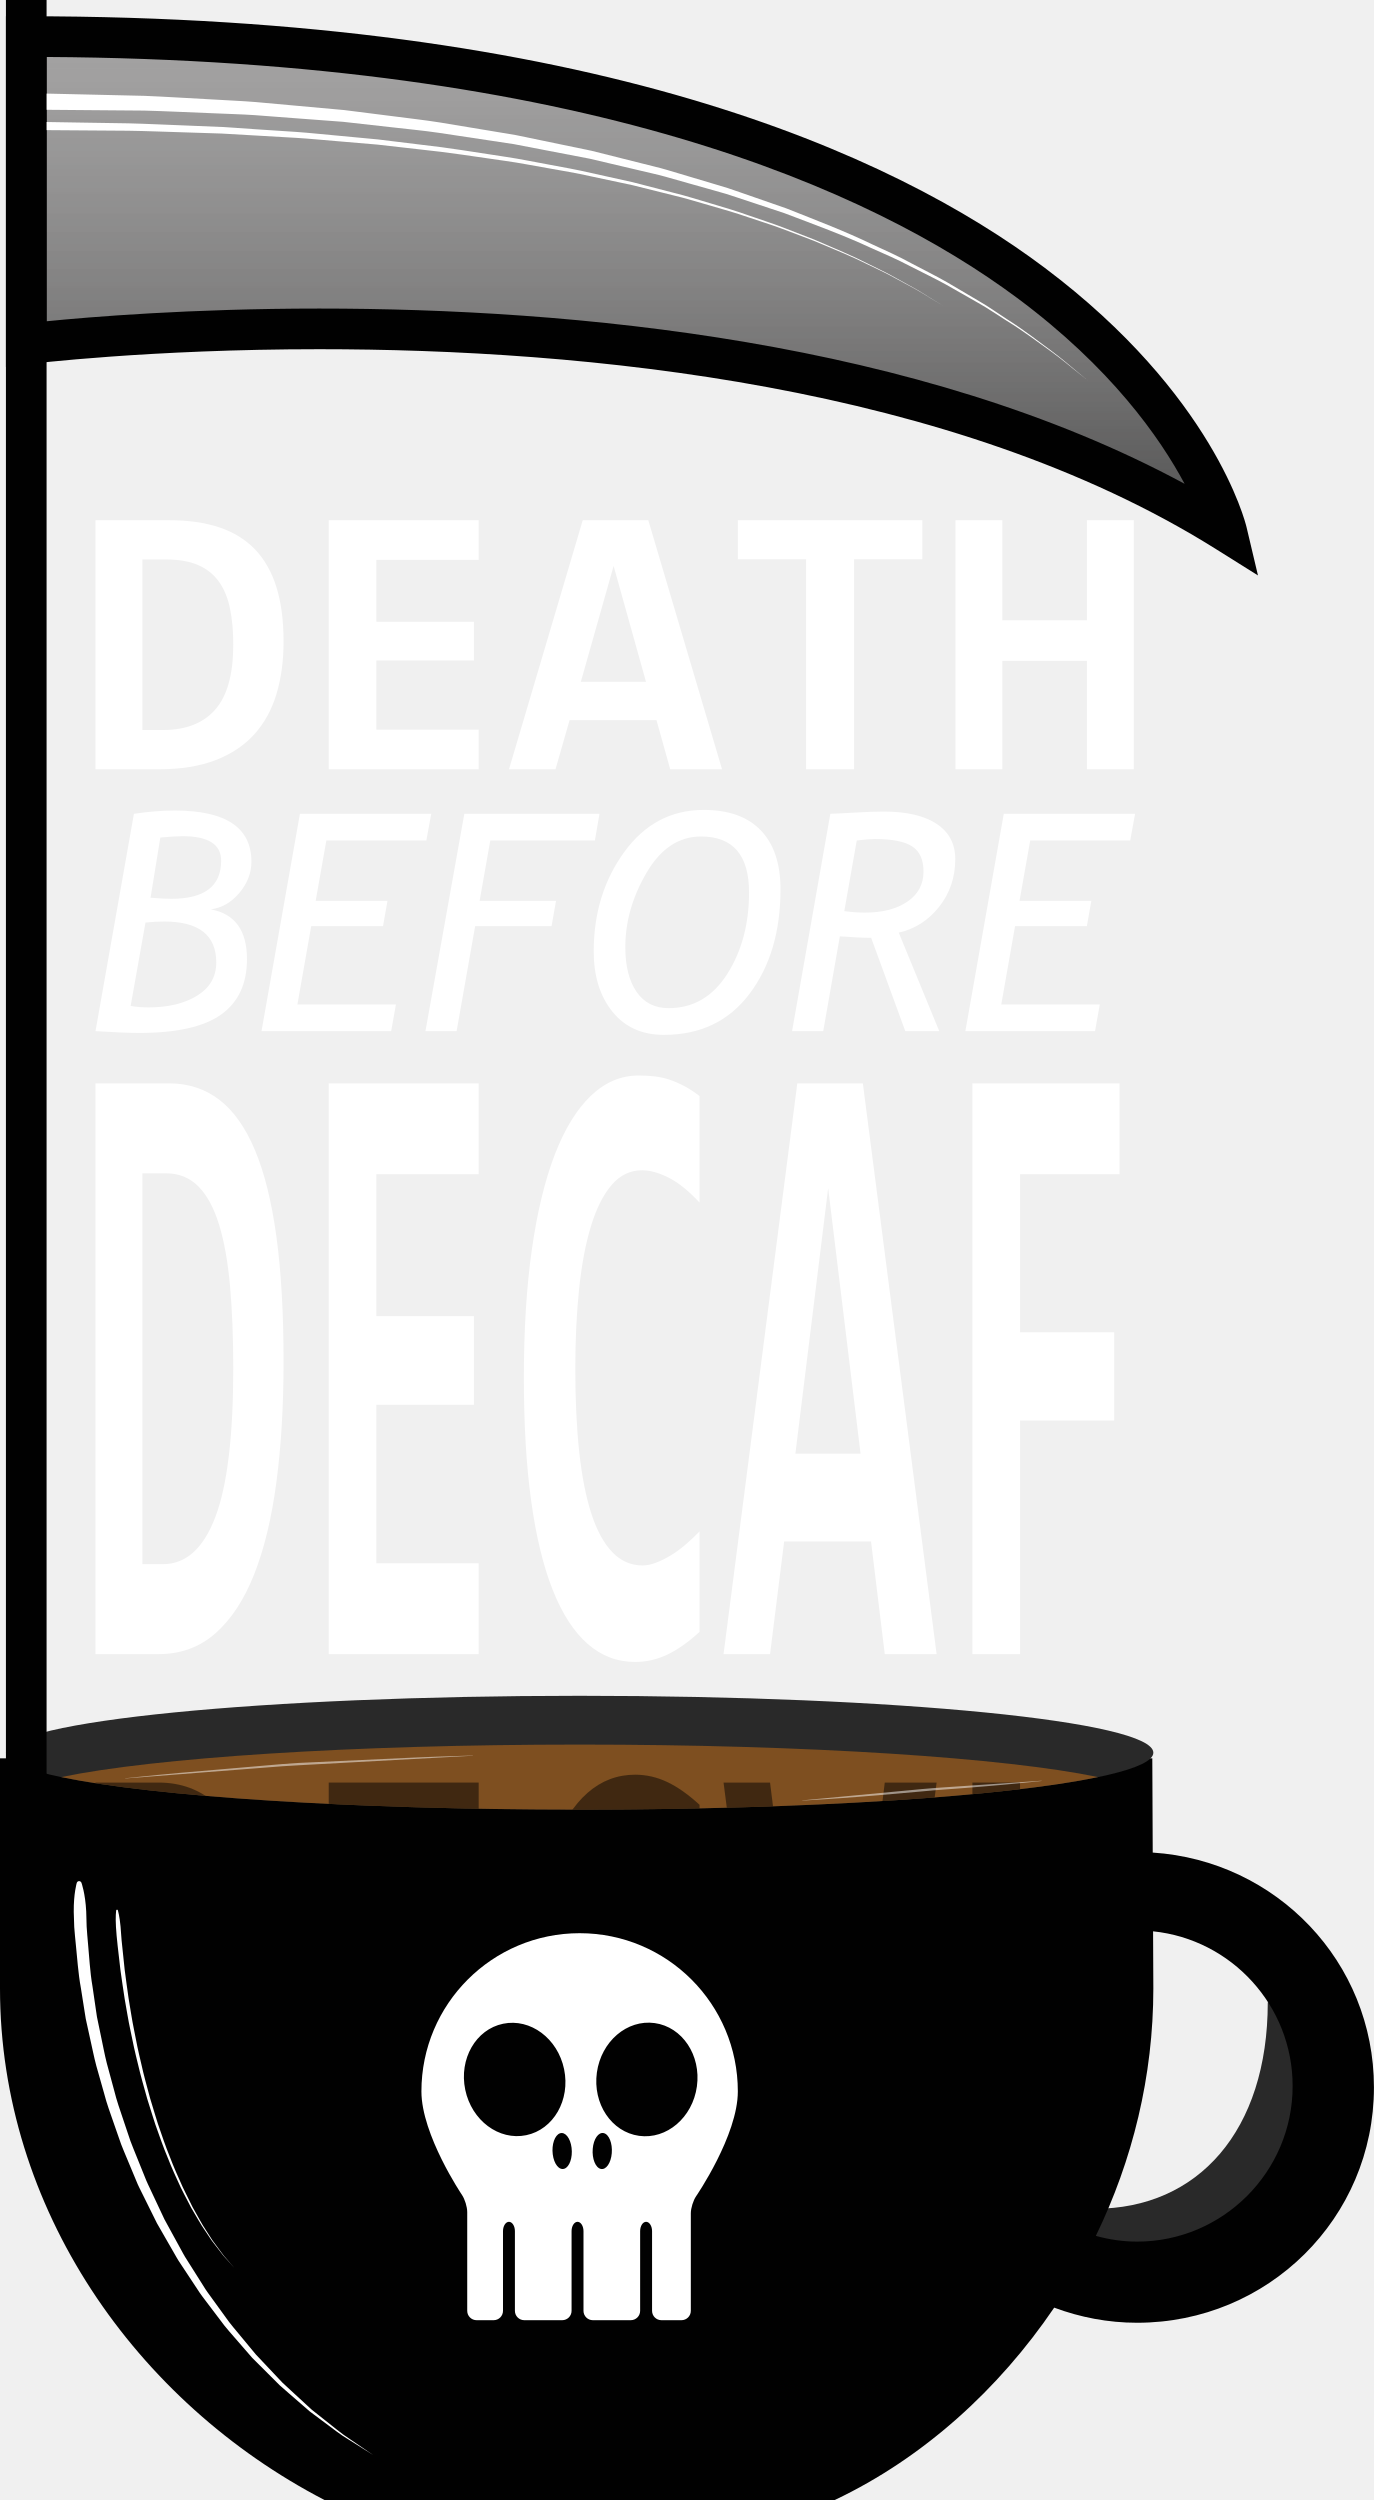
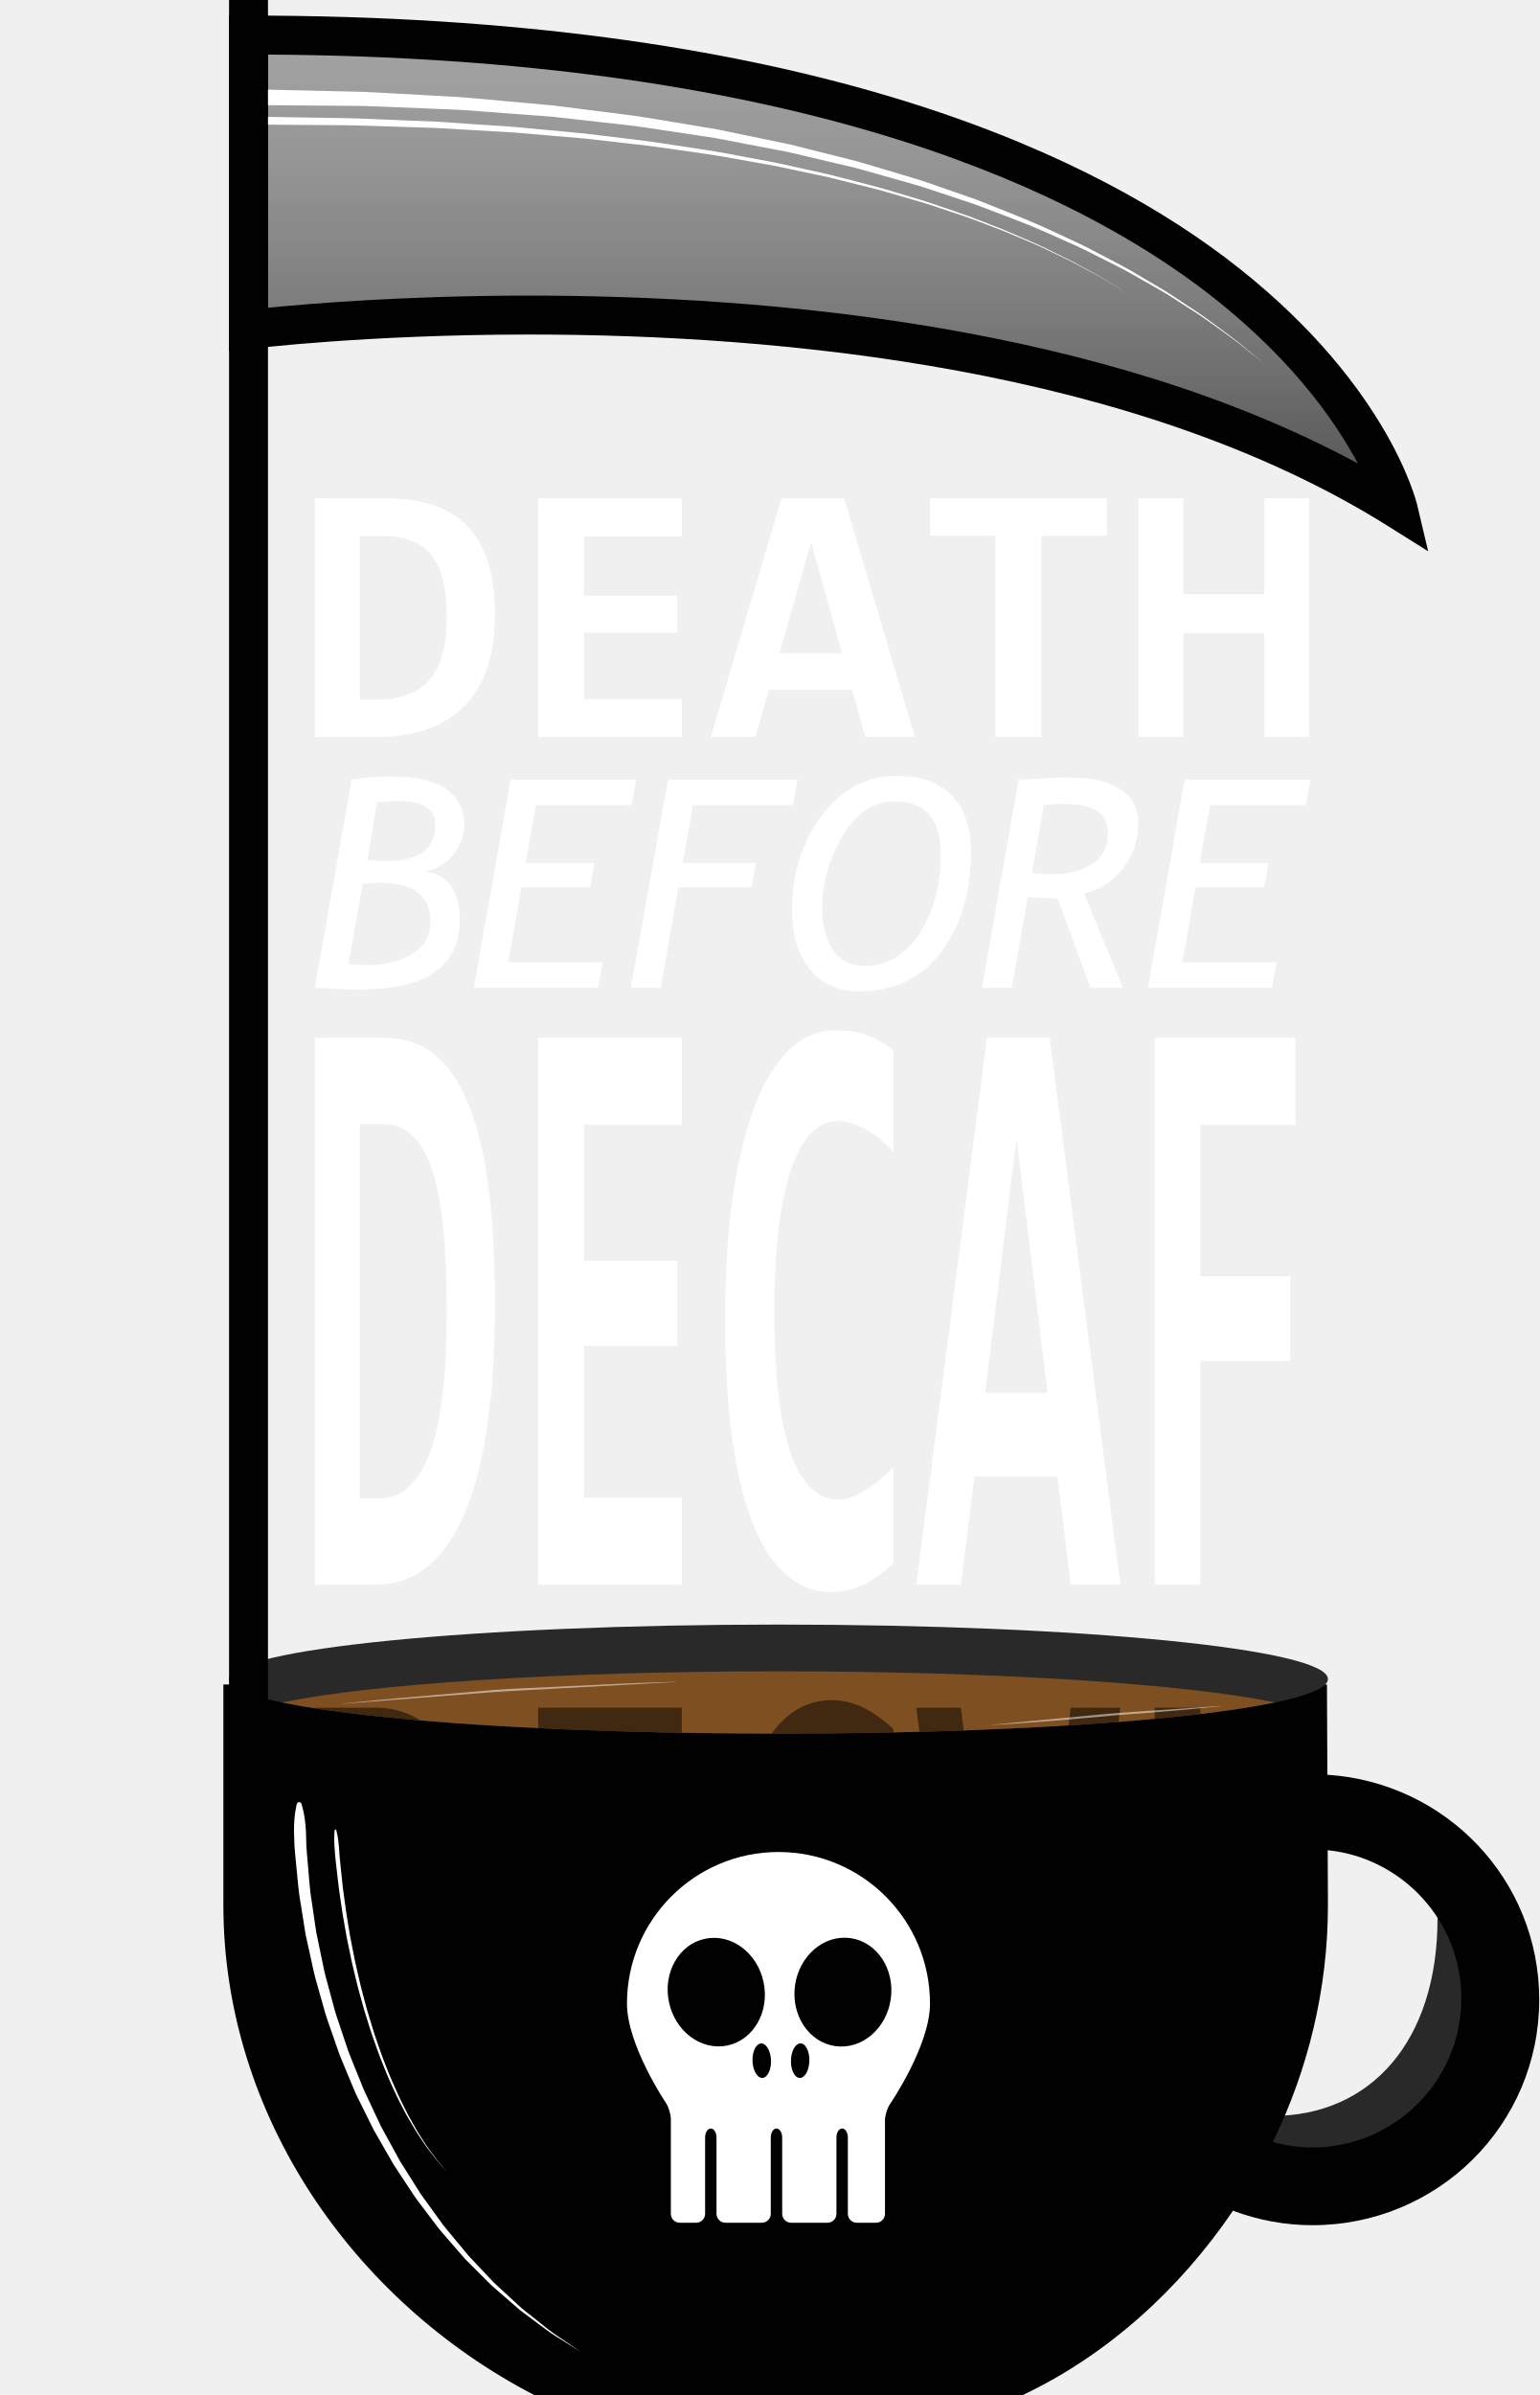
- <svg xmlns="http://www.w3.org/2000/svg" xmlns:xlink="http://www.w3.org/1999/xlink" version="1.1" x="0px" y="0px" viewBox="0 0 294.536 535.933" enable-background="new 0 0 294.536 535.933" xml:space="preserve">
+ <svg xmlns="http://www.w3.org/2000/svg" xmlns:xlink="http://www.w3.org/1999/xlink" version="1.1" x="0px" y="0px" viewBox="-50 0 344.536 535.933" xml:space="preserve">
  <g id="Layer_1">
</g>
  <g id="Layer_2">
</g>
  <g id="Layer_3">
    <g>
      <path fill="#292929" d="M231.8,487.221l31.182-6.795l16.93-16.263l4.192-38.498l-12.328,3.592    c0,27.494-14.921,44.241-37.09,44.241" />
      <path fill="#010101" d="M247.114,397.141l-0.09-20.208H0v49.346c0,47.057,29.094,88.654,69.562,109.654H178.95    c18.986-9,35.188-23.762,47.04-41.236c5.53,2.064,11.515,3.24,17.769,3.24c28.042,0,50.777-22.423,50.777-50.465    C294.536,420.56,273.591,398.867,247.114,397.141z M243.759,480.541c-3.065,0-6.021-0.449-8.841-1.229    c7.888-16.208,12.327-34.265,12.327-53.033l-0.056-12.256c16.783,1.722,29.917,15.939,29.917,33.169    C277.106,465.581,262.146,480.541,243.759,480.541z" />
      <path fill="#292929" d="M247.245,375.731c0,6.743-55.063,12.202-122.987,12.202S1.271,382.475,1.271,375.731    c0-6.734,55.063-12.198,122.987-12.198S247.245,368.997,247.245,375.731z" />
      <path fill="#A9A8A8" d="M262.987,114.021C166.639,53.593,5.628,73.726,5.628,73.726V7.843    C237.854,7.843,262.987,114.021,262.987,114.021z" />
      <linearGradient id="SVGID_1_" gradientUnits="userSpaceOnUse" x1="134.308" y1="-60.562" x2="134.308" y2="110.373">
        <stop offset="0" style="stop-color:#FFFFFF;stop-opacity:0" />
        <stop offset="0.316" style="stop-color:#A6A6A6;stop-opacity:0.316" />
        <stop offset="0.65" style="stop-color:#4D4D4D;stop-opacity:0.65" />
        <stop offset="0.886" style="stop-color:#161616;stop-opacity:0.886" />
        <stop offset="1" style="stop-color:#000000" />
      </linearGradient>
      <path opacity="0.5" fill="url(#SVGID_1_)" d="M262.987,114.021C166.639,53.593,5.628,73.726,5.628,73.726V7.843    C237.854,7.843,262.987,114.021,262.987,114.021z" />
      <path fill="#010101" d="M269.674,123.357l-9.001-5.645c-56.469-35.416-135.71-42.851-192.239-42.851    c-36.328,0-62.01,3.157-62.265,3.186L1.271,78.66V3.485h4.357c121.163,0,185.635,29.348,218.384,53.966    c36.154,27.179,42.942,54.422,43.215,55.566L269.674,123.357z M68.434,66.147c54.009,0,128.454,6.727,185.51,37.568    c-5.268-9.871-15.798-24.906-35.896-39.846C186.72,40.595,125.262,12.896,9.984,12.213v56.658    C19.232,67.949,40.83,66.147,68.434,66.147z" />
      <path fill="#FFFFFF" d="M9.142,20.044c0,0,3.695,0.085,10.164,0.233c3.235,0.076,7.161,0.166,11.667,0.27    c4.51,0.18,9.607,0.514,15.165,0.805c2.774,0.175,5.674,0.281,8.66,0.524c2.983,0.271,6.07,0.551,9.241,0.837    c3.173,0.286,6.43,0.577,9.76,0.882c3.316,0.416,6.707,0.847,10.154,1.286c3.44,0.466,6.956,0.821,10.485,1.396    c3.528,0.584,7.097,1.178,10.698,1.773c1.798,0.3,3.604,0.601,5.414,0.903c1.798,0.371,3.604,0.747,5.412,1.12    c3.611,0.75,7.242,1.502,10.868,2.254c3.594,0.902,7.188,1.804,10.769,2.705c1.784,0.468,3.585,0.86,5.348,1.381    c1.758,0.524,3.512,1.049,5.258,1.569c1.75,0.521,3.488,1.04,5.224,1.559c1.735,0.496,3.453,1.035,5.129,1.65    c3.377,1.17,6.711,2.338,9.991,3.476c6.451,2.563,12.733,4.951,18.465,7.731c2.895,1.321,5.718,2.599,8.341,4.041    c2.645,1.406,5.243,2.681,7.653,4.058c2.39,1.408,4.682,2.761,6.86,4.047c2.195,1.259,4.134,2.687,6.032,3.902    c3.813,2.409,6.887,4.88,9.504,6.775c2.601,1.93,4.478,3.648,5.836,4.727c1.336,1.107,2.048,1.693,2.048,1.693    s-0.723-0.574-2.072-1.662c-1.374-1.055-3.277-2.75-5.901-4.637c-2.646-1.861-5.746-4.275-9.588-6.627    c-1.916-1.186-3.869-2.582-6.08-3.808c-2.188-1.25-4.497-2.563-6.902-3.934c-2.425-1.336-5.035-2.57-7.688-3.938    c-2.642-1.399-5.473-2.624-8.375-3.903c-5.753-2.686-12.048-4.97-18.51-7.429c-3.284-1.088-6.621-2.197-10.002-3.32    c-1.679-0.591-3.394-1.092-5.134-1.567c-1.73-0.484-3.472-0.979-5.22-1.469c-1.745-0.494-3.501-0.992-5.263-1.489    c-1.76-0.491-3.557-0.858-5.343-1.296c-3.574-0.846-7.165-1.688-10.756-2.534c-3.624-0.697-7.246-1.393-10.854-2.081    c-1.804-0.348-3.604-0.695-5.396-1.04c-1.812-0.272-3.61-0.549-5.407-0.818c-3.589-0.541-7.151-1.075-10.671-1.607    c-3.519-0.525-7.028-0.823-10.459-1.234c-3.435-0.388-6.813-0.767-10.122-1.135c-3.321-0.248-6.564-0.494-9.729-0.73    c-3.161-0.244-6.235-0.476-9.207-0.7c-2.976-0.203-5.855-0.258-8.614-0.391c-5.523-0.212-10.578-0.47-15.072-0.584    c-4.506-0.035-8.433-0.065-11.669-0.094c-6.47-0.055-10.168-0.086-10.168-0.086L9.142,20.044z" />
      <path fill="#FFFFFF" d="M9.124,26.142c0,0,3.114,0.052,8.562,0.142c2.727,0.038,6.034,0.095,9.828,0.156    c3.797,0.087,8.084,0.31,12.758,0.482c2.335,0.097,4.771,0.198,7.289,0.3c2.517,0.166,5.115,0.339,7.788,0.521    c2.671,0.175,5.418,0.357,8.226,0.542c2.805,0.195,5.663,0.515,8.574,0.771c2.91,0.27,5.866,0.548,8.861,0.832    c2.985,0.364,6.006,0.735,9.052,1.108c6.104,0.665,12.253,1.71,18.416,2.637c3.085,0.447,6.134,1.111,9.19,1.652    c3.054,0.575,6.102,1.1,9.089,1.807c2.995,0.662,5.966,1.319,8.903,1.975c2.91,0.754,5.788,1.497,8.615,2.229    c2.84,0.684,5.573,1.577,8.273,2.364c2.696,0.802,5.334,1.58,7.858,2.49c2.525,0.889,5.01,1.669,7.364,2.572    c2.349,0.913,4.615,1.795,6.797,2.644c4.287,1.852,8.252,3.485,11.626,5.232c1.694,0.854,3.313,1.594,4.75,2.386    c1.441,0.797,2.76,1.522,3.954,2.185c2.41,1.27,4.167,2.511,5.429,3.241c1.243,0.765,1.905,1.173,1.905,1.173    s-0.666-0.399-1.915-1.155c-1.27-0.722-3.036-1.944-5.456-3.195c-1.197-0.649-2.523-1.366-3.969-2.146    c-1.443-0.785-3.067-1.506-4.767-2.346c-3.387-1.712-7.361-3.313-11.661-5.123c-2.182-0.825-4.457-1.688-6.81-2.58    c-2.355-0.88-4.846-1.641-7.38-2.502c-2.523-0.884-5.163-1.643-7.863-2.416c-2.699-0.764-5.436-1.632-8.277-2.293    c-2.832-0.703-5.706-1.424-8.62-2.147c-2.936-0.626-5.908-1.258-8.903-1.894c-2.986-0.682-6.034-1.176-9.087-1.724    c-3.055-0.514-6.1-1.147-9.186-1.567c-6.163-0.875-12.307-1.856-18.398-2.472c-3.045-0.345-6.063-0.686-9.044-1.026    c-2.994-0.257-5.947-0.506-8.854-0.754c-2.906-0.229-5.76-0.524-8.561-0.692c-2.804-0.161-5.546-0.321-8.214-0.476    c-2.669-0.151-5.265-0.303-7.777-0.447c-2.512-0.08-4.94-0.16-7.271-0.233c-4.664-0.133-8.933-0.317-12.724-0.371    c-3.795-0.026-7.104-0.055-9.828-0.071c-5.451-0.04-8.563-0.063-8.563-0.063L9.124,26.142z" />
      <rect x="1.271" fill="#010101" width="8.714" height="399.125" />
      <g>
        <path fill="#FFFFFF" d="M60.789,137.544c0,4.138-0.51,7.896-1.533,11.273c-1.021,3.379-2.614,6.256-4.777,8.64     c-2.166,2.383-4.935,4.221-8.314,5.514c-3.374,1.293-7.42,1.941-12.131,1.941H20.472v-53.392H36.28     c4.085,0,7.659,0.514,10.723,1.532c3.063,1.021,5.616,2.594,7.66,4.72c2.04,2.123,3.572,4.821,4.593,8.086     C60.279,129.129,60.789,133.022,60.789,137.544z M50.004,138.196c0-2.887-0.229-5.462-0.694-7.72     c-0.462-2.263-1.246-4.176-2.348-5.738c-1.103-1.567-2.581-2.76-4.431-3.575c-1.855-0.815-4.156-1.228-6.905-1.228h-5.105v36.56     h4.411c4.93,0,8.674-1.469,11.232-4.41C48.725,149.144,50.004,144.514,50.004,138.196z" />
        <path fill="#FFFFFF" d="M70.471,164.912v-53.392h32.147v8.498H80.682v13.276h20.917v8.292H80.682v14.83h21.937v8.495H70.471z" />
        <path fill="#FFFFFF" d="M143.674,164.912l-2.942-10.538h-18.627l-3.022,10.538h-9.969l15.81-53.392h14.053l15.81,53.392H143.674z      M131.542,121.328l-7.028,24.834h13.971L131.542,121.328z" />
        <path fill="#FFFFFF" d="M183.094,119.896v45.017h-10.296v-45.017h-14.624v-8.375h39.543v8.375H183.094z" />
        <path fill="#FFFFFF" d="M233.01,164.912V141.67h-18.136v23.242h-10.048v-53.392h10.048v21.448h18.136v-21.448h10.049v53.392     H233.01z" />
      </g>
      <g>
        <path fill="#FFFFFF" d="M60.789,291.879c0,9.484-0.51,18.098-1.533,25.836c-1.021,7.739-2.614,14.341-4.777,19.8     c-2.166,5.462-4.935,9.671-8.314,12.636c-3.374,2.965-7.42,4.445-12.131,4.445H20.472v-122.35H36.28     c4.085,0,7.659,1.17,10.723,3.509c3.063,2.343,5.616,5.946,7.66,10.814c2.04,4.869,3.572,11.047,4.593,18.537     C60.279,272.595,60.789,281.516,60.789,291.879z M50.004,293.376c0-6.616-0.229-12.513-0.694-17.693     c-0.462-5.18-1.246-9.562-2.348-13.153c-1.103-3.589-2.581-6.319-4.431-8.19c-1.855-1.872-4.156-2.809-6.905-2.809h-5.105v83.783     h4.411c4.93,0,8.674-3.367,11.232-10.107C48.725,318.467,50.004,307.855,50.004,293.376z" />
        <path fill="#FFFFFF" d="M70.471,354.596v-122.35h32.147v19.471H80.682v30.428h20.917v19.001H80.682v33.983h21.937v19.467H70.471z     " />
        <path fill="#FFFFFF" d="M149.965,349.824c-2.371,2.185-4.664,3.807-6.885,4.866c-2.219,1.063-4.527,1.591-6.922,1.591     c-3.842,0-7.239-1.293-10.193-3.885c-2.956-2.589-5.447-6.445-7.477-11.56c-2.027-5.116-3.566-11.47-4.614-19.05     c-1.051-7.585-1.572-16.397-1.572-26.446c0-10.297,0.571-19.455,1.713-27.475c1.146-8.021,2.779-14.79,4.901-20.317     c2.125-5.519,4.709-9.734,7.745-12.634c3.035-2.903,6.445-4.353,10.231-4.353c1.225,0,2.375,0.063,3.451,0.187     c1.076,0.126,2.13,0.359,3.166,0.7c1.035,0.345,2.083,0.797,3.145,1.357c1.063,0.563,2.165,1.281,3.311,2.156v22.84     c-2.316-2.499-4.523-4.274-6.618-5.336c-2.098-1.062-4.004-1.589-5.719-1.589c-2.533,0-4.7,1.043-6.495,3.135     c-1.798,2.09-3.275,5.024-4.431,8.798c-1.161,3.776-2.01,8.269-2.556,13.479c-0.545,5.212-0.816,10.94-0.816,17.181     c0,6.613,0.278,12.526,0.836,17.735c0.56,5.214,1.424,9.628,2.594,13.25c1.172,3.617,2.67,6.379,4.494,8.283     c1.827,1.9,3.991,2.855,6.496,2.855c0.898,0,1.87-0.205,2.921-0.609c1.049-0.404,2.109-0.935,3.186-1.589     c1.078-0.657,2.138-1.438,3.187-2.344c1.048-0.905,2.021-1.823,2.922-2.759V349.824z" />
        <path fill="#FFFFFF" d="M189.669,354.596l-2.942-24.148h-18.626l-3.022,24.148h-9.968l15.809-122.35h14.052l15.812,122.35     H189.669z M177.537,254.71l-7.027,56.922h13.97L177.537,254.71z" />
        <path fill="#FFFFFF" d="M218.672,251.717v33.888h20.181v18.912h-20.181v50.079h-10.214v-122.35h31.537v19.471H218.672z" />
      </g>
      <g>
        <path fill="#FFFFFF" d="M20.472,221.048l8.238-46.596c3.155-0.463,6.073-0.697,8.745-0.697c10.961,0,16.443,3.658,16.443,10.971     c0,2.419-0.864,4.651-2.593,6.698c-1.728,2.043-3.77,3.216-6.12,3.517c5.171,0.952,7.761,4.514,7.761,10.687     c0,5.259-1.843,9.207-5.52,11.846c-3.681,2.642-9.537,3.963-17.572,3.963C27.606,221.436,24.479,221.306,20.472,221.048z      M31.188,197.771l-3.18,17.873c1.165,0.21,2.449,0.316,3.849,0.316c4.221,0,7.689-0.84,10.416-2.525     c2.724-1.688,4.088-4.055,4.088-7.109c0-5.853-3.724-8.777-11.164-8.777C33.966,197.548,32.63,197.624,31.188,197.771z      M34.37,179.543l-2.097,12.915c1.839,0.148,3.337,0.222,4.482,0.222c7.102,0,10.653-2.724,10.653-8.174     c0-3.499-2.754-5.249-8.27-5.249C38.1,179.257,36.51,179.352,34.37,179.543z" />
        <path fill="#FFFFFF" d="M69.961,180.179l-2.29,12.948h15.393l-0.952,5.404H66.717l-2.959,16.795h21.119l-1.019,5.722H56.061     l8.236-46.596h28.15l-1.05,5.727H69.961z" />
        <path fill="#FFFFFF" d="M105.105,180.179l-2.29,12.948h16.381l-0.954,5.404h-16.381l-3.975,22.517h-6.68l8.334-46.596h28.974     l-0.986,5.727H105.105z" />
        <path fill="#FFFFFF" d="M127.275,203.941c0-8.188,2.184-15.286,6.55-21.294c4.369-6.016,10.042-9.022,17.018-9.022     c5.365,0,9.449,1.466,12.262,4.393c2.807,2.925,4.213,7.136,4.213,12.629c0,9.054-2.212,16.518-6.632,22.389     c-4.421,5.871-10.544,8.813-18.367,8.813c-4.685,0-8.365-1.658-11.036-4.979C128.61,213.548,127.275,209.24,127.275,203.941z      M134.051,203.048c0,4.029,0.798,7.216,2.401,9.56c1.6,2.341,3.896,3.513,6.883,3.513c5.279,0,9.474-2.446,12.58-7.346     s4.661-10.721,4.661-17.464c0-7.991-3.436-11.99-10.308-11.99c-4.748,0-8.641,2.592-11.67,7.779     C135.564,192.282,134.051,197.601,134.051,203.048z" />
        <path fill="#FFFFFF" d="M194.069,221.048l-7.316-20.003c-1.637,0-3.871-0.106-6.712-0.319l-3.562,20.322h-6.68l8.204-46.596     c0.87-0.014,2.584-0.104,5.137-0.25c2.555-0.149,4.65-0.225,6.281-0.225c4.919,0,8.711,0.882,11.372,2.643     c2.661,1.76,3.989,4.28,3.989,7.566c0,3.88-1.147,7.282-3.449,10.195c-2.301,2.913-5.189,4.765-8.668,5.55l8.684,21.116H194.069z      M183.666,180.179l-2.671,15.143c1.569,0.212,3.041,0.316,4.422,0.316c3.772,0,6.811-0.783,9.112-2.353     c2.298-1.57,3.447-3.724,3.447-6.457c0-2.521-0.802-4.313-2.415-5.375c-1.611-1.059-4.305-1.591-8.078-1.591     C186.678,179.862,185.405,179.969,183.666,180.179z" />
        <path fill="#FFFFFF" d="M220.85,180.179l-2.293,12.948h15.395l-0.954,5.404h-15.394l-2.958,16.795h21.118l-1.018,5.722h-27.797     l8.236-46.596h28.147l-1.046,5.727H220.85z" />
      </g>
      <path fill="#7E4F20" d="M13.122,380.961c19.741,4.124,62.077,6.973,111.136,6.973c49.058,0,91.397-2.849,111.137-6.973    c-19.739-4.123-62.079-6.97-111.137-6.97C75.199,373.991,32.863,376.838,13.122,380.961z" />
      <g>
        <path fill="#FFFFFF" d="M124.258,414.425c-18.731,0-33.917,15.185-33.917,33.918c0,9.304,8.701,22.201,8.701,22.201     c0.615,0.912,1.118,2.559,1.118,3.658v21.186c0,1.1,0.9,2,2,2h3.669c1.101,0,2-0.9,2-2v-17.091c0-1.1,0.575-2,1.277-2     s1.277,0.9,1.277,2v17.091c0,1.1,0.899,2,2,2h8.146c1.101,0,2-0.9,2-2v-17.091c0-1.1,0.575-2,1.278-2c0.702,0,1.277,0.9,1.277,2     v17.091c0,1.1,0.9,2,2,2h8.144c1.101,0,2-0.9,2-2v-17.091c0-1.1,0.575-2,1.278-2c0.704,0,1.279,0.9,1.279,2v17.091     c0,1.1,0.9,2,2,2h4.309c1.1,0,2-0.9,2-2v-20.926c0-1.1,0.51-2.742,1.132-3.648c0,0,8.946-13.034,8.946-22.471     C158.174,429.609,142.989,414.425,124.258,414.425z M112.81,457.727c-5.853,1.216-11.708-3.151-13.075-9.748     c-1.37-6.599,2.265-12.934,8.116-14.144c5.854-1.216,11.707,3.146,13.076,9.748C122.297,450.18,118.659,456.514,112.81,457.727z      M120.983,464.915c-1.114,0.383-2.231-1.003-2.49-3.098c-0.261-2.098,0.434-4.103,1.546-4.49c1.116-0.385,2.23,1,2.491,3.096     C122.79,462.518,122.099,464.532,120.983,464.915z M131.148,461.591c-0.178,2.12-1.233,3.627-2.359,3.366     c-1.129-0.262-1.9-2.189-1.723-4.308c0.174-2.118,1.231-3.625,2.36-3.367C130.558,457.545,131.326,459.475,131.148,461.591z      M137,457.866c-5.92-0.822-9.969-6.896-9.045-13.571c0.927-6.675,6.477-11.421,12.398-10.6c5.919,0.82,9.968,6.896,9.044,13.574     C148.473,453.944,142.922,458.687,137,457.866z" />
      </g>
      <g>
        <path fill="#FFFFFF" d="M17.459,403.604c0,0,0.822,2.225,1.023,6.156c0.048,0.983,0.062,2.073,0.094,3.259     c0.059,1.179,0.197,2.432,0.303,3.783c0.27,2.695,0.381,5.749,0.952,9.056c0.242,1.656,0.494,3.382,0.755,5.168     c0.066,0.446,0.133,0.896,0.201,1.351c0.093,0.448,0.188,0.901,0.281,1.357c0.19,0.912,0.383,1.839,0.578,2.778     c0.41,1.873,0.745,3.819,1.245,5.771c0.526,1.944,1.063,3.932,1.611,5.952c0.496,2.037,1.208,4.044,1.895,6.087     c0.343,1.021,0.688,2.05,1.034,3.082c0.342,1.036,0.685,2.076,1.121,3.086c0.823,2.04,1.653,4.095,2.486,6.159     c0.391,1.043,0.895,2.039,1.364,3.051l1.426,3.033l1.427,3.034l1.602,2.937c0.535,0.977,1.068,1.952,1.601,2.924     c0.543,0.967,1.032,1.962,1.646,2.875c1.176,1.862,2.343,3.71,3.495,5.535c0.553,0.929,1.198,1.786,1.823,2.648     s1.246,1.719,1.861,2.568c0.616,0.85,1.227,1.693,1.832,2.527c0.618,0.824,1.299,1.587,1.935,2.371     c1.29,1.557,2.551,3.08,3.779,4.562c1.32,1.401,2.605,2.764,3.849,4.081c0.622,0.66,1.233,1.309,1.834,1.944     c0.627,0.608,1.27,1.179,1.884,1.752c1.238,1.14,2.424,2.232,3.552,3.271c0.282,0.26,0.561,0.517,0.835,0.77     c0.293,0.232,0.581,0.461,0.865,0.688c0.568,0.451,1.121,0.891,1.656,1.315c2.154,1.685,3.969,3.248,5.635,4.296     c3.25,2.221,5.106,3.489,5.106,3.489s-1.904-1.199-5.237-3.298c-1.716-0.983-3.578-2.492-5.79-4.121     c-0.55-0.411-1.118-0.836-1.703-1.272c-0.292-0.219-0.589-0.44-0.89-0.666c-0.284-0.245-0.571-0.494-0.862-0.747     c-1.165-1.011-2.39-2.073-3.667-3.182c-0.636-0.559-1.3-1.113-1.949-1.707c-0.623-0.622-1.258-1.256-1.903-1.9     c-1.292-1.291-2.628-2.626-4.001-3.998c-1.273-1.466-2.581-2.971-3.918-4.51c-0.658-0.778-1.362-1.535-2.004-2.354     c-0.628-0.829-1.262-1.667-1.901-2.512s-1.285-1.697-1.935-2.556c-0.65-0.857-1.32-1.712-1.898-2.638     c-1.203-1.82-2.422-3.663-3.649-5.521c-0.642-0.912-1.157-1.906-1.726-2.872c-0.559-0.972-1.119-1.947-1.681-2.924l-1.685-2.939     l-1.508-3.04l-1.508-3.042c-0.495-1.017-1.035-2.013-1.44-3.065c-0.868-2.082-1.733-4.155-2.592-6.213     c-0.454-1.02-0.813-2.07-1.173-3.115c-0.363-1.043-0.725-2.081-1.085-3.112c-0.72-2.063-1.465-4.093-1.993-6.151     c-0.578-2.044-1.146-4.054-1.704-6.021c-0.529-1.975-0.894-3.943-1.332-5.841c-0.209-0.951-0.415-1.89-0.618-2.813     c-0.102-0.462-0.202-0.921-0.302-1.376c-0.074-0.46-0.147-0.916-0.22-1.368c-0.286-1.811-0.563-3.56-0.828-5.239     c-0.616-3.342-0.773-6.484-1.077-9.24c-0.124-1.38-0.279-2.678-0.352-3.867c-0.039-1.186-0.092-2.273-0.104-3.258     c-0.038-3.938,0.647-6.209,0.647-6.209c0.084-0.278,0.379-0.437,0.657-0.352C17.28,403.331,17.402,403.455,17.459,403.604z" />
      </g>
      <g>
        <defs>
          <path id="SVGID_8_" d="M13.122,380.961c19.741,4.124,62.077,6.973,111.136,6.973c49.058,0,91.397-2.849,111.137-6.973      c-19.739-4.123-62.079-6.97-111.137-6.97C75.199,373.991,32.863,376.838,13.122,380.961z" />
        </defs>
        <clipPath id="SVGID_3_">
          <use xlink:href="#SVGID_8_" overflow="visible" />
        </clipPath>
        <g opacity="0.5" clip-path="url(#SVGID_3_)">
          <path fill="#010101" d="M59.256,471.63c-1.021,7.49-2.553,13.669-4.593,18.537c-2.044,4.868-4.598,8.469-7.66,10.811      c-3.063,2.338-6.638,3.508-10.723,3.508H20.472V382.137h13.562c4.711,0,8.757,1.479,12.131,4.444      c3.38,2.963,6.148,7.179,8.314,12.641c2.163,5.459,3.757,12.061,4.777,19.797c1.023,7.739,1.533,16.348,1.533,25.839      C60.789,455.216,60.279,464.142,59.256,471.63z M46.164,411.531c-2.559-6.741-6.303-10.108-11.232-10.108h-4.411v83.778h5.105      c2.749,0,5.05-0.934,6.905-2.809c1.85-1.87,3.328-4.601,4.431-8.188c1.102-3.592,1.886-7.974,2.348-13.156      c0.465-5.178,0.694-11.075,0.694-17.69C50.004,428.881,48.725,418.27,46.164,411.531z" />
          <path fill="#010101" d="M102.618,382.137v19.471H80.682v33.979h20.917v19.005H80.682v30.423h21.937v19.471H70.471V382.137      H102.618z" />
          <path fill="#010101" d="M149.965,408.438c-0.901-0.935-1.874-1.854-2.922-2.76c-1.049-0.905-2.108-1.686-3.187-2.338      c-1.076-0.657-2.137-1.189-3.186-1.594c-1.051-0.404-2.022-0.61-2.921-0.61c-2.505,0-4.669,0.955-6.496,2.856      c-1.824,1.903-3.322,4.67-4.494,8.287c-1.17,3.617-2.034,8.032-2.594,13.243c-0.558,5.214-0.836,11.127-0.836,17.74      c0,6.242,0.271,11.969,0.816,17.18c0.546,5.209,1.395,9.704,2.556,13.482c1.155,3.773,2.633,6.705,4.431,8.796      c1.795,2.095,3.962,3.137,6.495,3.137c1.715,0,3.621-0.529,5.719-1.591c2.095-1.06,4.302-2.84,6.618-5.334v22.84      c-1.146,0.873-2.248,1.592-3.311,2.152c-1.062,0.56-2.109,1.014-3.145,1.356c-1.036,0.344-2.09,0.58-3.166,0.7      c-1.076,0.128-2.227,0.189-3.451,0.189c-3.786,0-7.196-1.449-10.231-4.354c-3.036-2.903-5.62-7.114-7.745-12.635      c-2.122-5.526-3.756-12.298-4.901-20.313c-1.142-8.02-1.713-17.18-1.713-27.477c0-10.049,0.521-18.863,1.572-26.443      c1.048-7.586,2.587-13.937,4.614-19.056c2.029-5.114,4.521-8.968,7.477-11.56c2.954-2.591,6.352-3.885,10.193-3.885      c2.395,0,4.703,0.532,6.922,1.589c2.221,1.062,4.514,2.688,6.885,4.868V408.438z" />
          <path fill="#010101" d="M200.782,382.137l-15.812,122.349h-14.052L155.11,382.137h9.968l3.022,24.152h18.626l2.942-24.152      H200.782z M184.479,425.103h-13.97l7.027,56.916L184.479,425.103z" />
          <path fill="#010101" d="M239.995,485.015v19.471h-31.537V382.137h10.214v50.078h20.181v18.913h-20.181v33.887H239.995z" />
        </g>
      </g>
      <g opacity="0.5">
        <path fill="#FFFFFF" d="M101.387,376.382c0,0-18.648,1.02-37.297,2.039c-2.332,0.101-4.658,0.305-6.949,0.479     c-2.291,0.179-4.546,0.354-6.728,0.522c-4.364,0.34-8.437,0.655-11.928,0.927c-6.982,0.542-11.638,0.903-11.638,0.903     l-0.004-0.049c0,0,1.161-0.117,3.193-0.322c2.033-0.191,4.935-0.526,8.425-0.817c3.49-0.3,7.563-0.65,11.925-1.025     c2.182-0.188,4.437-0.382,6.728-0.579c2.291-0.193,4.617-0.418,6.948-0.537c9.328-0.433,18.656-0.865,25.653-1.189     c3.497-0.173,6.417-0.221,8.458-0.299c2.043-0.065,3.209-0.102,3.209-0.102L101.387,376.382z" />
      </g>
      <g opacity="0.5">
        <path fill="#FFFFFF" d="M171.997,385.952c0,0,12.808-1.21,25.615-2.42c3.202-0.301,6.416-0.46,9.423-0.683     c3.008-0.205,5.816-0.396,8.223-0.561c4.813-0.328,8.021-0.547,8.021-0.547l0.004,0.051c0,0-0.801,0.081-2.202,0.223     c-1.401,0.134-3.4,0.365-5.804,0.569c-2.402,0.201-5.203,0.473-8.208,0.696c-3.003,0.244-6.211,0.426-9.411,0.749     c-3.204,0.279-6.408,0.561-9.412,0.823c-3.003,0.267-5.813,0.448-8.217,0.638c-2.405,0.188-4.416,0.281-5.82,0.376     c-1.404,0.085-2.208,0.134-2.208,0.134L171.997,385.952z" />
      </g>
      <g>
        <path fill="#FFFFFF" d="M25.271,409.521c0,0,0.374,1.256,0.573,3.49c0.107,1.114,0.153,2.481,0.336,4.024     c0.162,1.548,0.345,3.294,0.544,5.198c0.263,1.899,0.51,3.963,0.838,6.136c0.381,2.163,0.687,4.463,1.178,6.811     c0.233,1.176,0.47,2.371,0.71,3.581c0.245,1.209,0.552,2.42,0.829,3.647c0.532,2.462,1.245,4.919,1.896,7.393     c0.371,1.224,0.742,2.447,1.111,3.666c0.356,1.224,0.758,2.427,1.183,3.612c0.423,1.186,0.801,2.377,1.249,3.526     c0.45,1.148,0.896,2.283,1.333,3.398c0.429,1.121,0.947,2.181,1.401,3.241c0.458,1.06,0.924,2.088,1.426,3.065     c0.488,0.984,0.963,1.942,1.422,2.869c0.505,0.902,0.993,1.774,1.462,2.611c0.451,0.848,0.943,1.624,1.421,2.356     c0.472,0.737,0.919,1.437,1.339,2.094c0.926,1.255,1.733,2.349,2.398,3.25c1.463,1.698,2.299,2.669,2.299,2.669     s-0.856-0.954-2.355-2.623c-0.685-0.889-1.517-1.968-2.471-3.206c-0.435-0.65-0.897-1.342-1.385-2.071     c-0.494-0.725-1.005-1.493-1.475-2.334c-0.488-0.83-0.996-1.695-1.521-2.59c-0.48-0.921-0.977-1.872-1.487-2.851     c-0.529-0.97-0.998-2.001-1.472-3.059c-0.467-1.06-0.998-2.12-1.439-3.24c-0.451-1.116-0.909-2.251-1.374-3.399     c-0.461-1.149-0.853-2.342-1.289-3.527c-0.438-1.186-0.854-2.391-1.225-3.614c-0.383-1.221-0.768-2.445-1.152-3.67     c-0.678-2.477-1.419-4.938-1.979-7.403c-0.29-1.229-0.611-2.442-0.869-3.654c-0.253-1.213-0.503-2.41-0.749-3.589     c-0.517-2.353-0.848-4.658-1.252-6.828c-0.352-2.179-0.622-4.248-0.904-6.154c-0.22-1.916-0.422-3.672-0.601-5.229     c-0.191-1.559-0.277-2.914-0.359-4.033c-0.141-2.238,0.04-3.537,0.04-3.537c0.015-0.104,0.11-0.177,0.215-0.162     C25.19,409.397,25.25,409.452,25.271,409.521z" />
      </g>
    </g>
  </g>
</svg>
